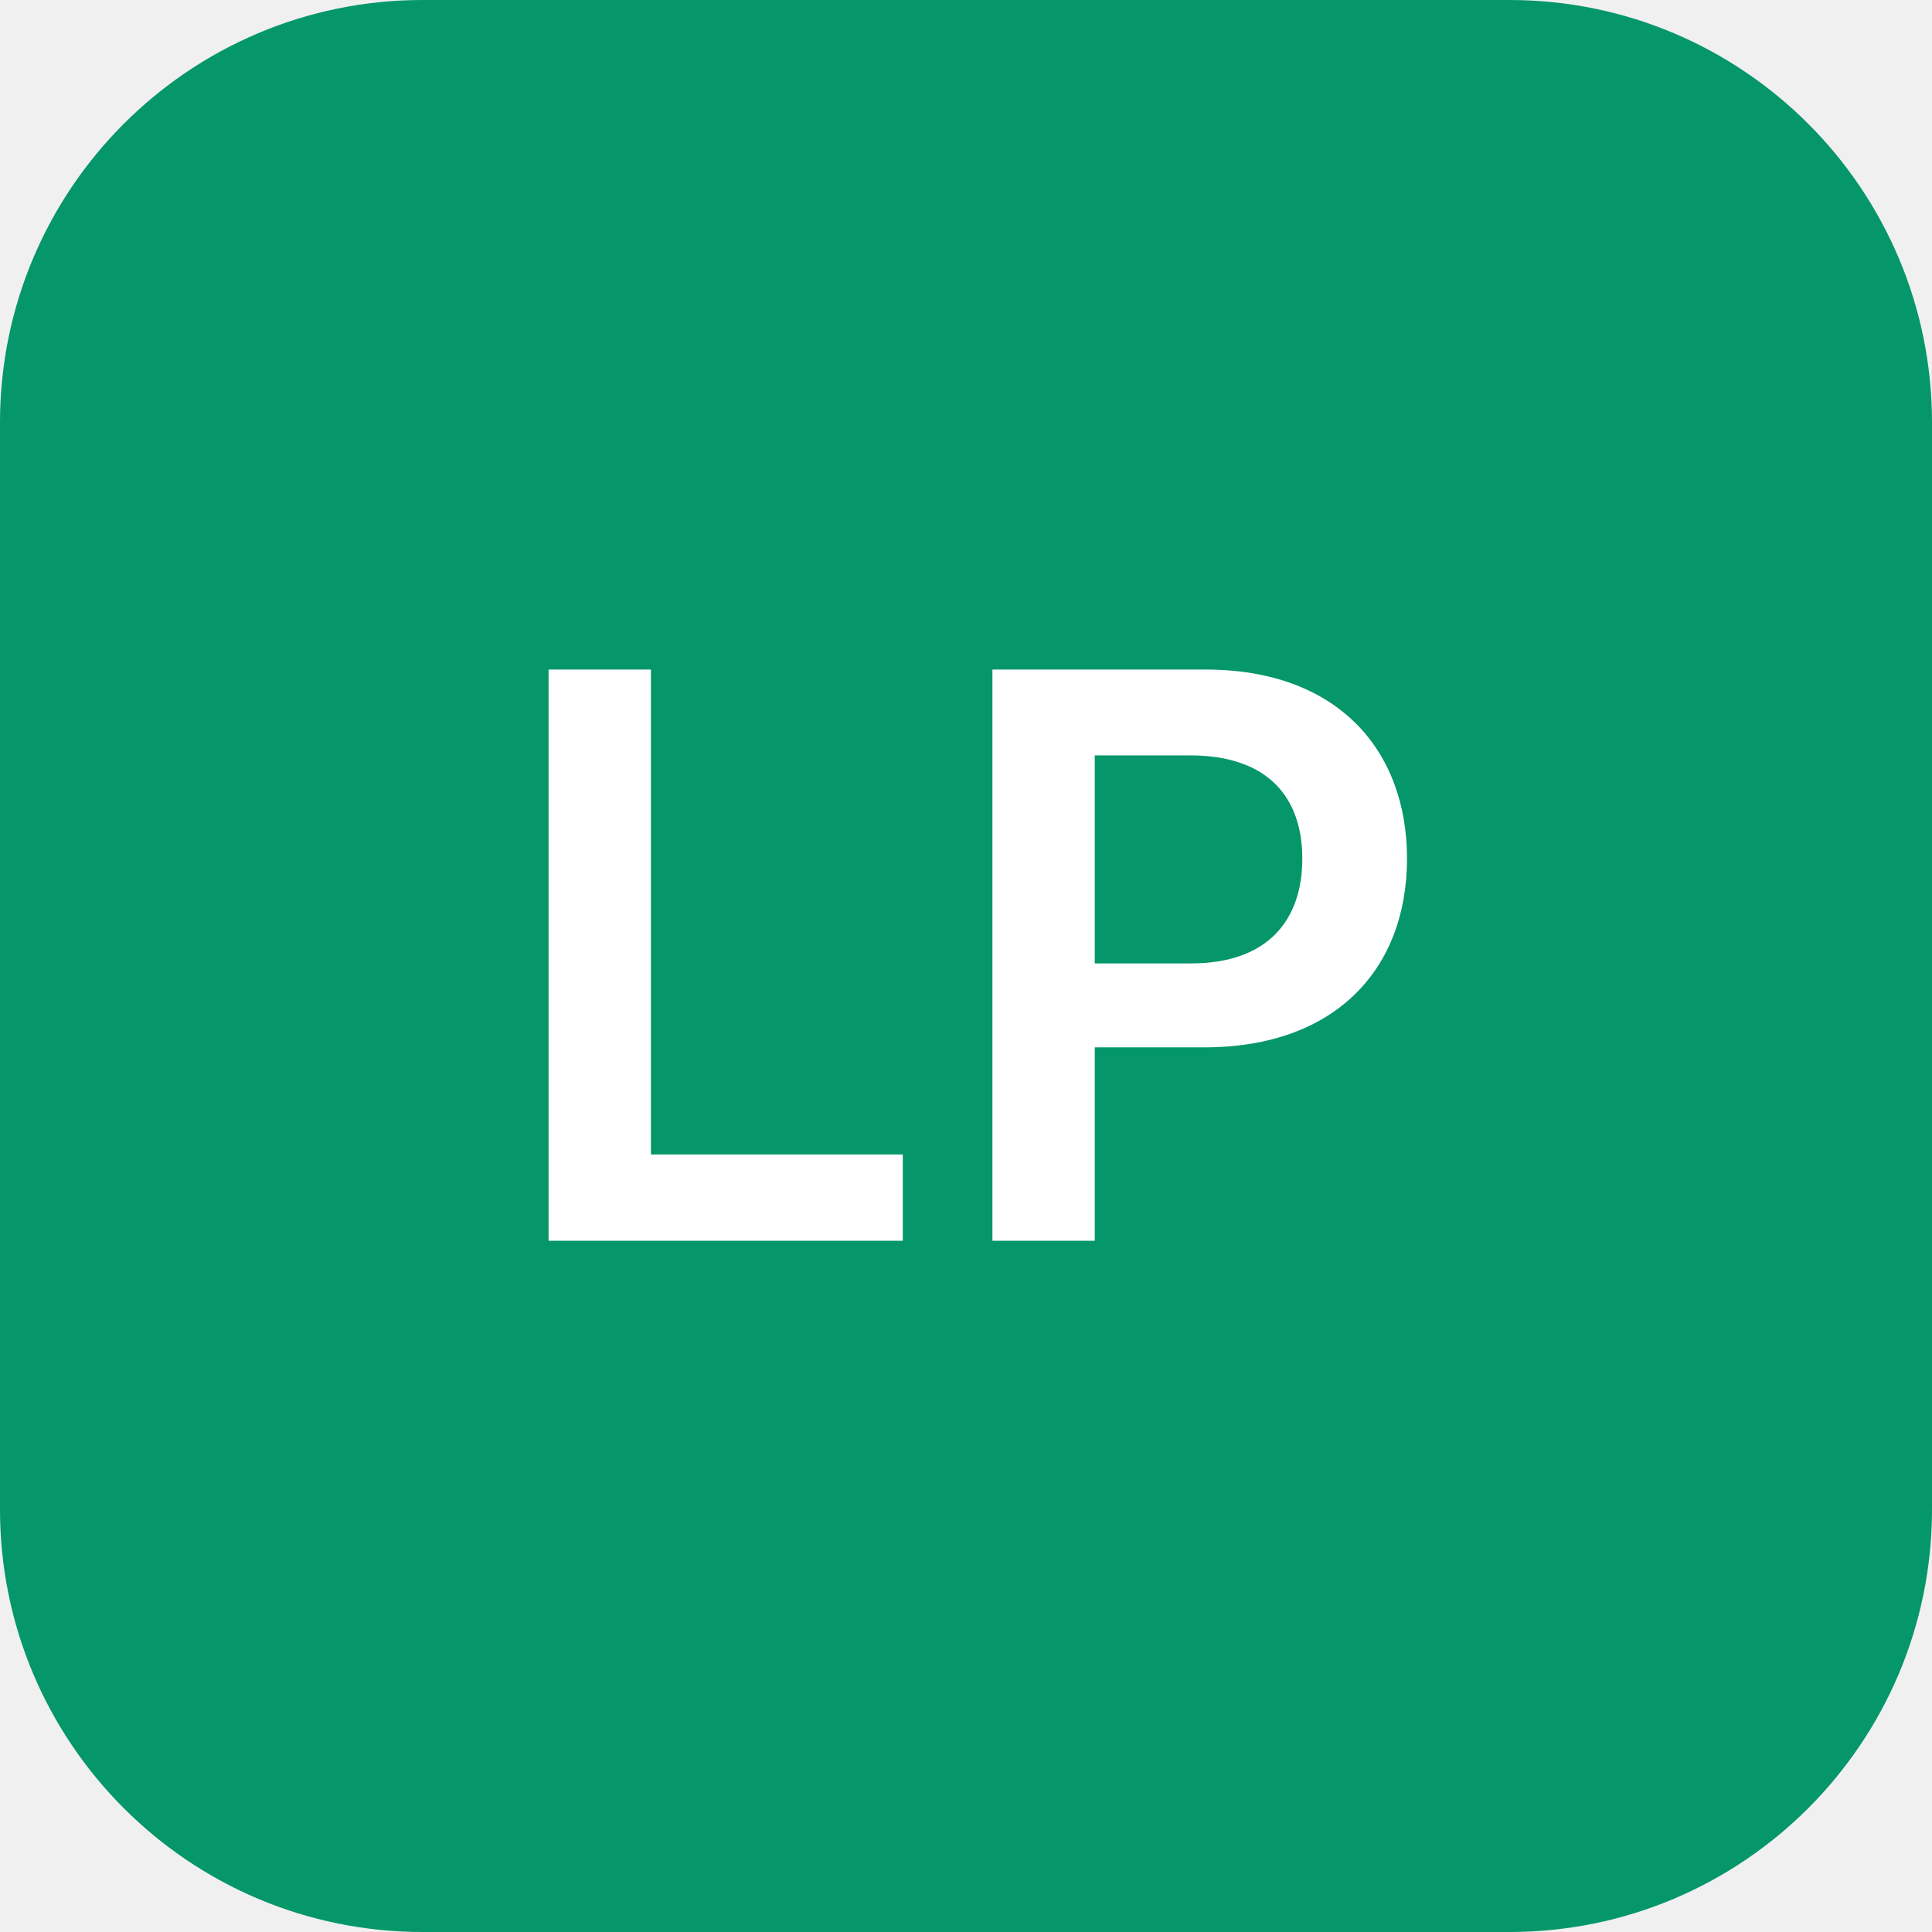
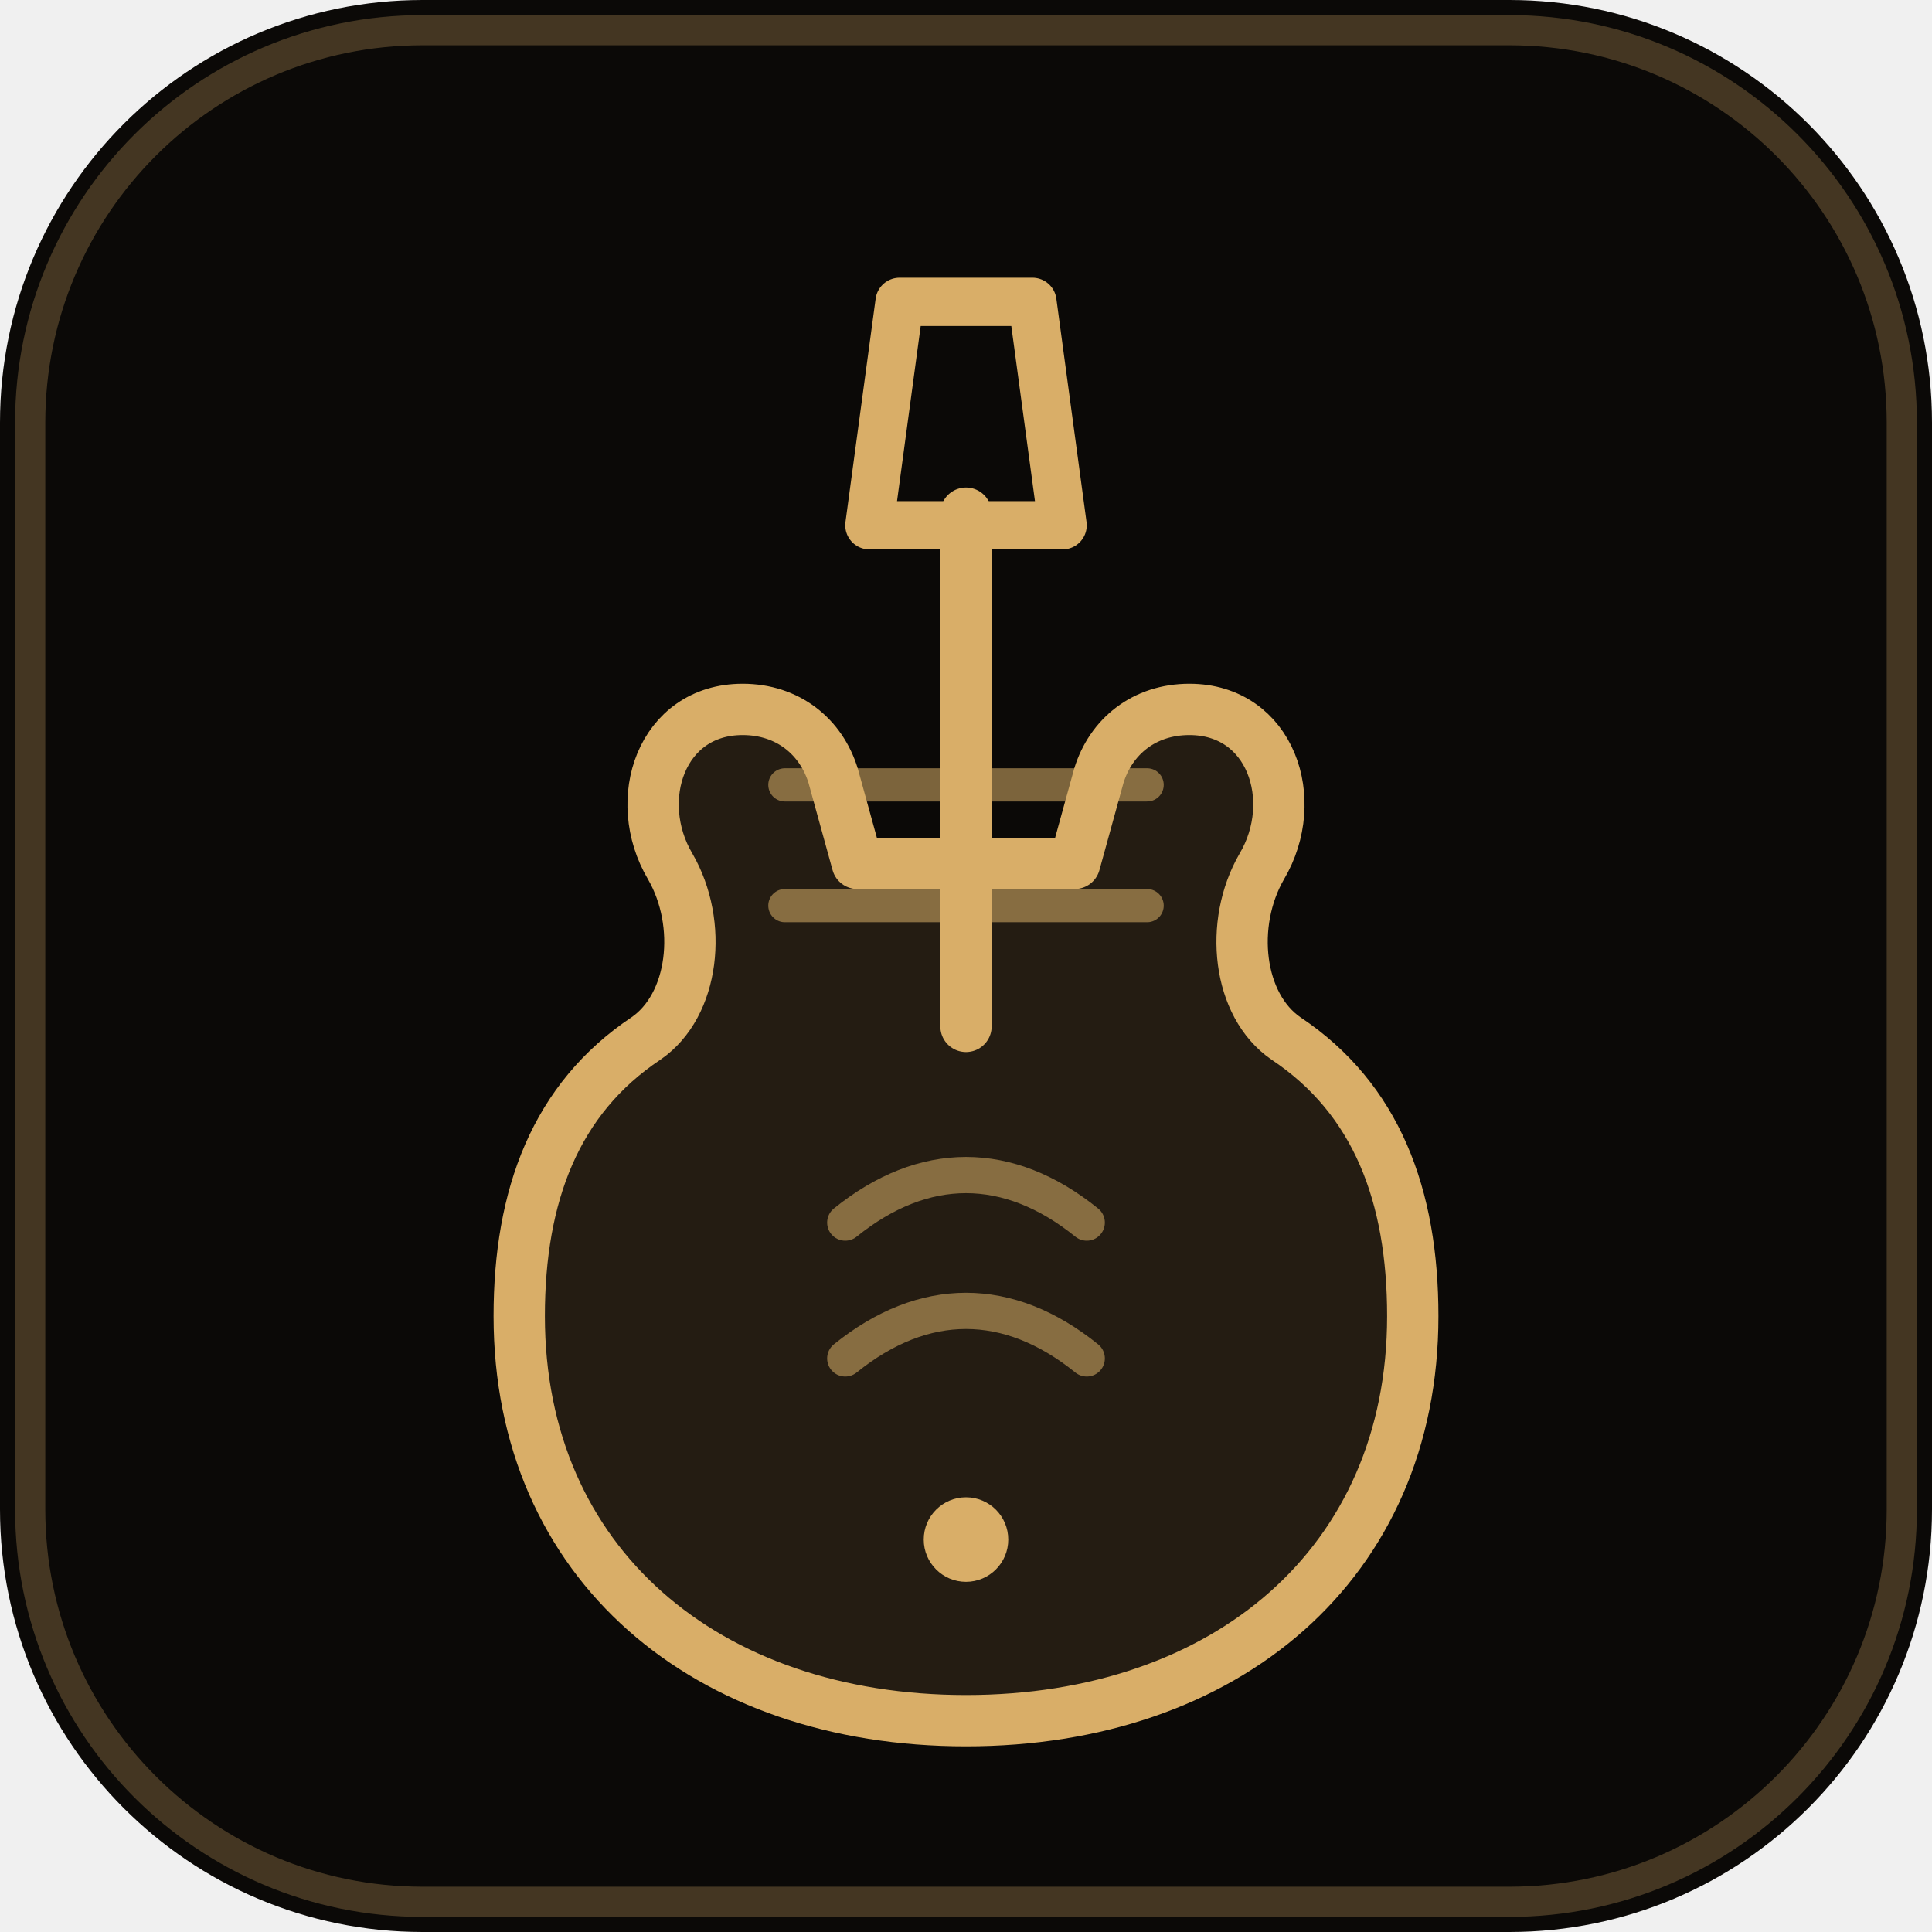
<svg xmlns="http://www.w3.org/2000/svg" viewBox="0 0 64 64">
-   <rect width="64" height="64" rx="14" fill="#059669" />
-   <text x="32" y="32" dy="0.35em" text-anchor="middle" font-family="ui-sans-serif, system-ui, -apple-system, sans-serif" font-size="26" font-weight="600" fill="#ffffff">LP</text>
+   <rect width="64" height="64" rx="14" fill="#0b0907" />
+   <rect x="1" y="1" width="62" height="62" rx="13" fill="none" stroke="#d9ae68" stroke-opacity=".28" stroke-width="1" />
+   <g fill="none" stroke="#d9ae68" stroke-linecap="round" stroke-linejoin="round">
+     <path d="M32 57c-8.6 0-14.8-5.2-14.8-13.4 0-4 1.2-7.2 4.2-9.2 1.6-1.1 1.9-3.8.8-5.7-1.3-2.2-.3-5.2 2.4-5.2 1.5 0 2.6.9 3 2.2l.8 2.9h7.2l.8-2.9c.4-1.3 1.5-2.2 3-2.2 2.7 0 3.7 3 2.4 5.2-1.1 1.9-.8 4.6.8 5.7 3 2 4.2 5.2 4.2 9.2C46.8 51.8 40.6 57 32 57Z" fill="#d9ae68" fill-opacity=".12" stroke-width="1.7" />
+     <path d="M32 34V17" stroke-width="1.7" />
+     <path d="M28.8 17.4 29.8 10h4.4l1 7.4Z" stroke-width="1.6" />
+     <path d="M26 26h12M26 30h12" stroke-opacity=".55" stroke-width="1.1" />
+     <path d="M28 40.5c2.6-2.1 5.4-2.1 8 0M28 45c2.6-2.1 5.4-2.1 8 0" stroke-opacity=".55" stroke-width="1.2" />
+     <circle cx="32" cy="51" r="1.4" fill="#d9ae68" stroke="none" />
+   </g>
</svg>
